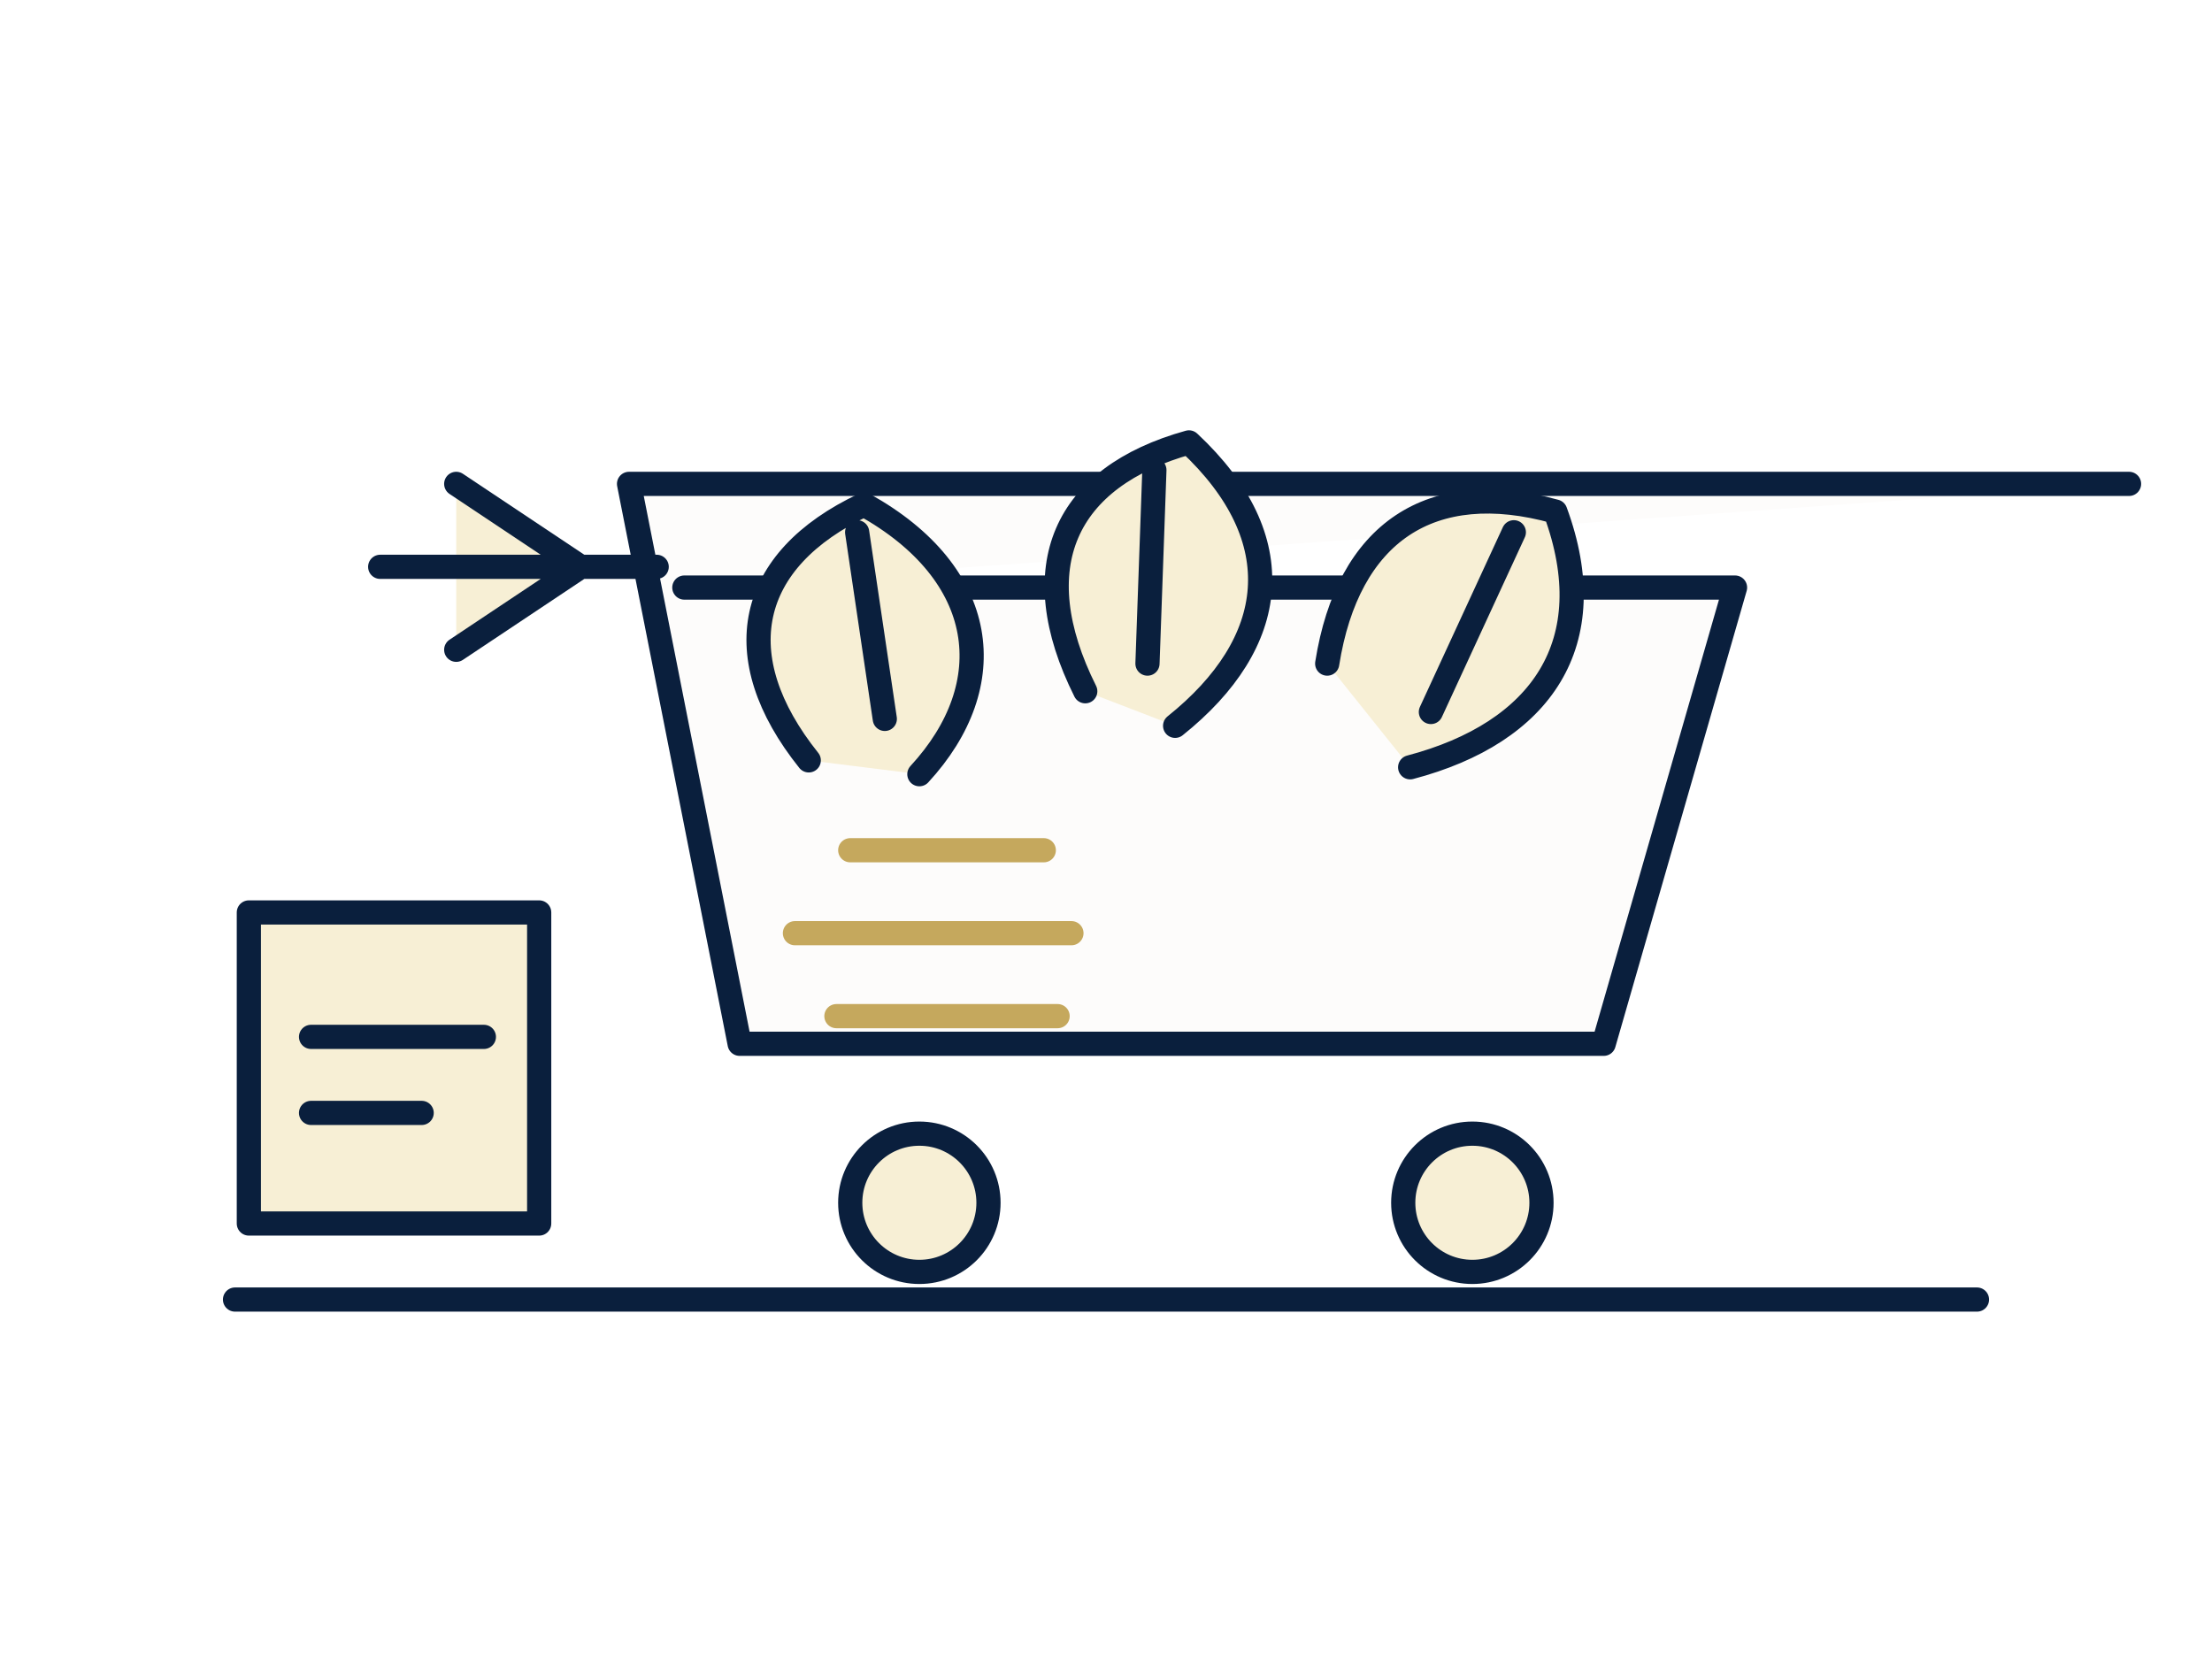
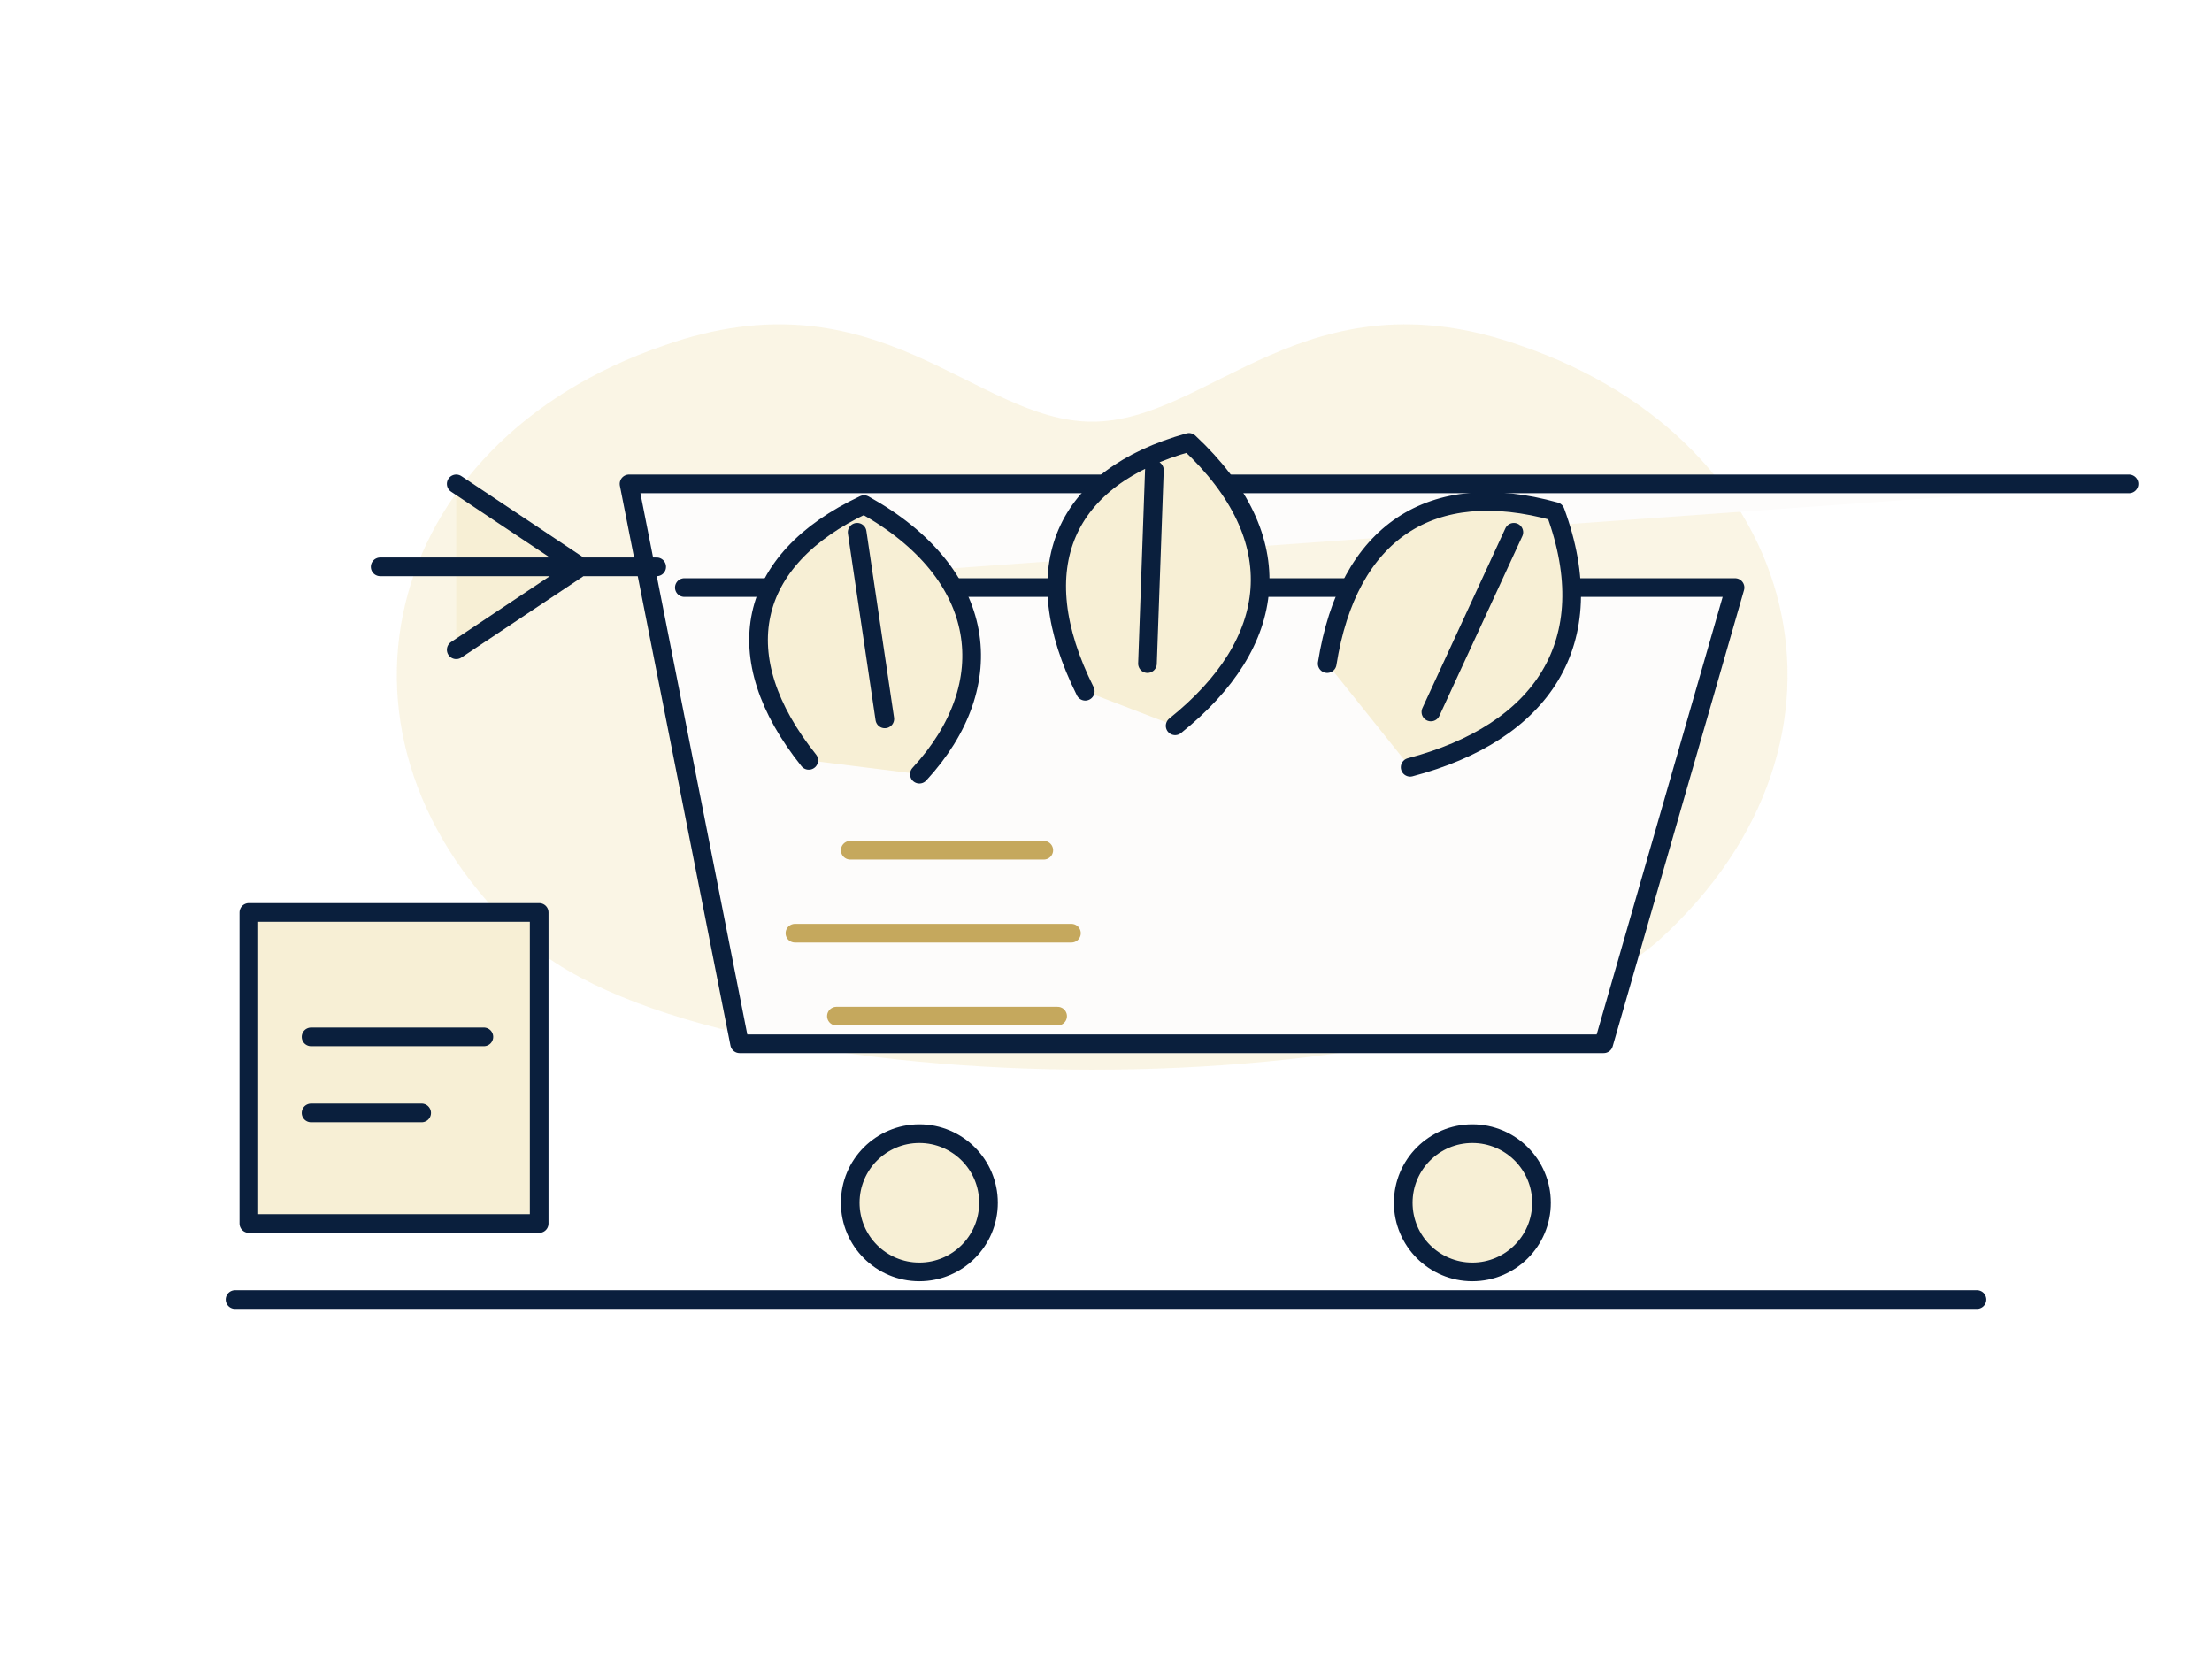
<svg xmlns="http://www.w3.org/2000/svg" viewBox="0 0 320 240" fill="none">
-   <g stroke="#0A1F3D" stroke-width="3.5" stroke-linecap="round" stroke-linejoin="round">
+   <path d="M76 136c-32-29-21-72 20-86 31-11 45 11 62 11s31-22 62-11c41 14 52 57 20 86-28 25-136 25-164 0z" fill="#F7EFD5" opacity=".62" />
+   <g stroke="#0A1F3D" stroke-width="2.7" stroke-linecap="round" stroke-linejoin="round">
    <path d="M34 188h252m22-118H91l16 81h125l19-66H99" fill="#FDFCFB" />
    <circle cx="133" cy="174" r="10" fill="#F7EFD5" />
    <circle cx="213" cy="174" r="10" fill="#F7EFD5" />
    <path d="M117 110c-12-15-9-29 8-37 18 10 20 26 8 39m-9-35 4 27m29-4c-9-18-3-31 15-36 15 14 13 29-2 41m-3-37-1 28m26 0c3-19 15-27 33-22 7 19-2 32-21 37m15-34-12 26" fill="#F7EFD5" />
    <path d="M123 123h28m-36 12h40m-34 12h32" stroke="#C5A85D" />
    <path d="M55 82h40m-29-12 18 12-18 12m-30 38h42v45H36z" fill="#F7EFD5" />
    <path d="M45 150h25m-25 11h16" />
  </g>
</svg>
